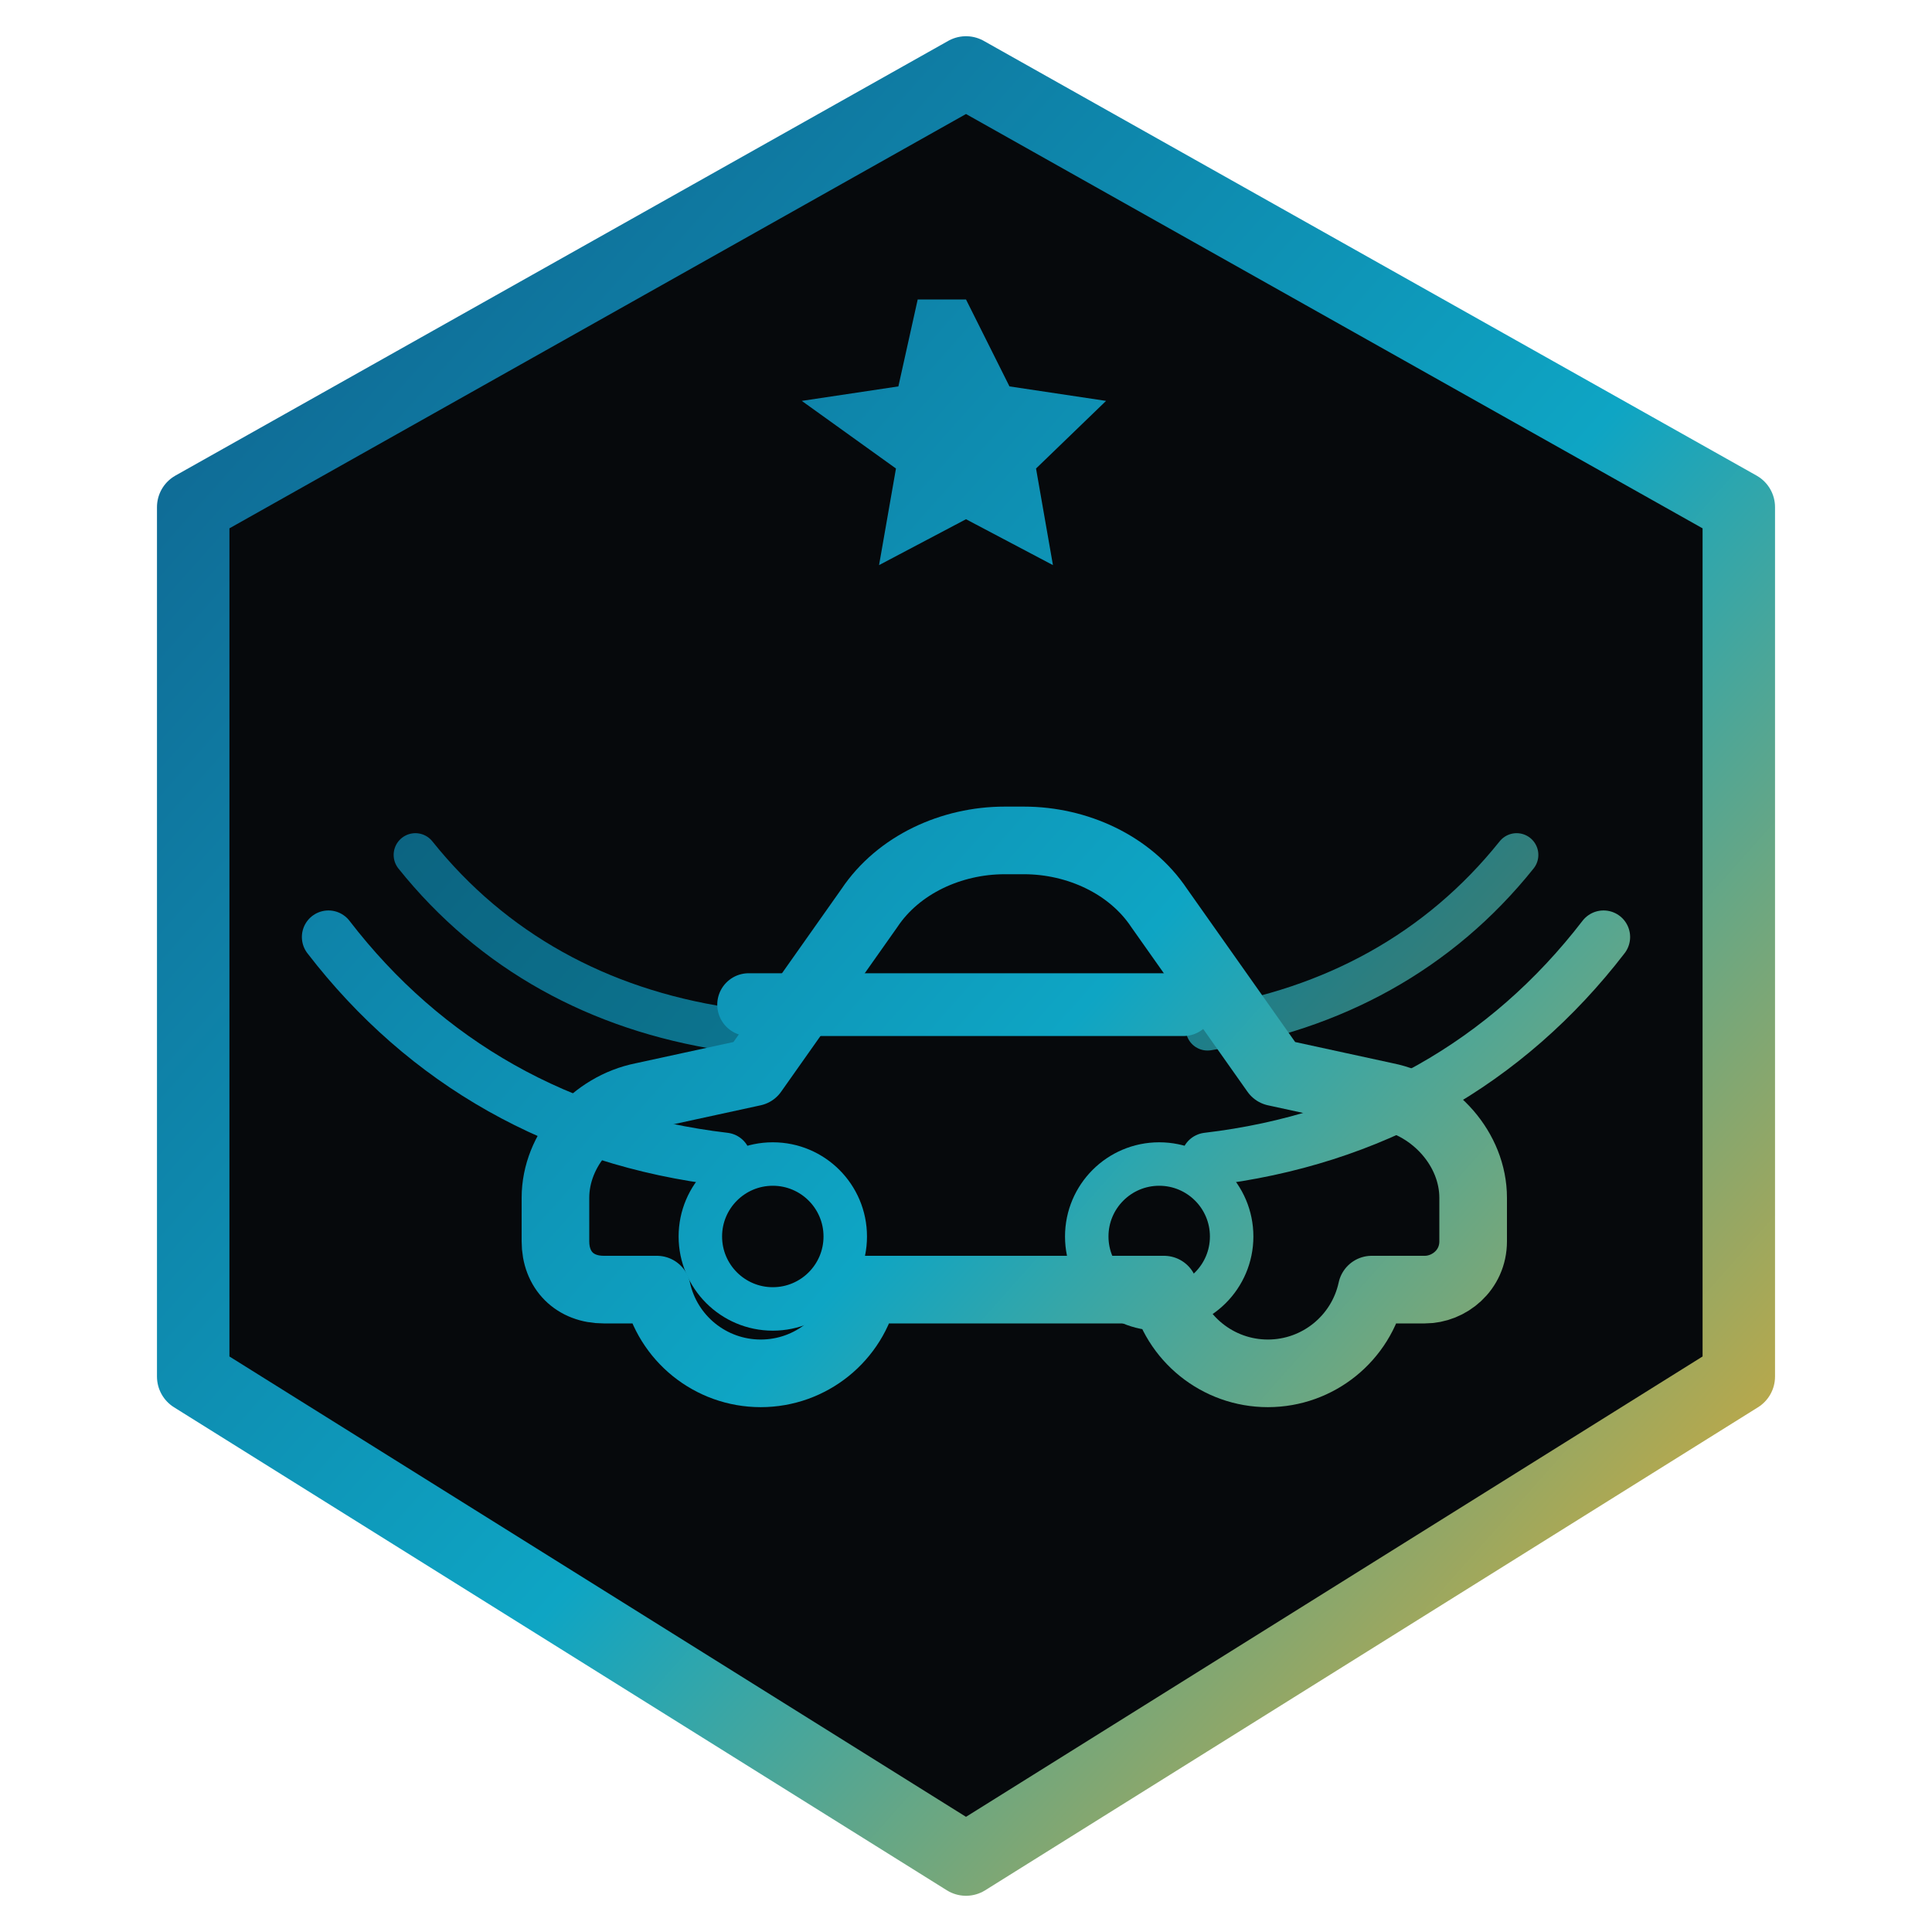
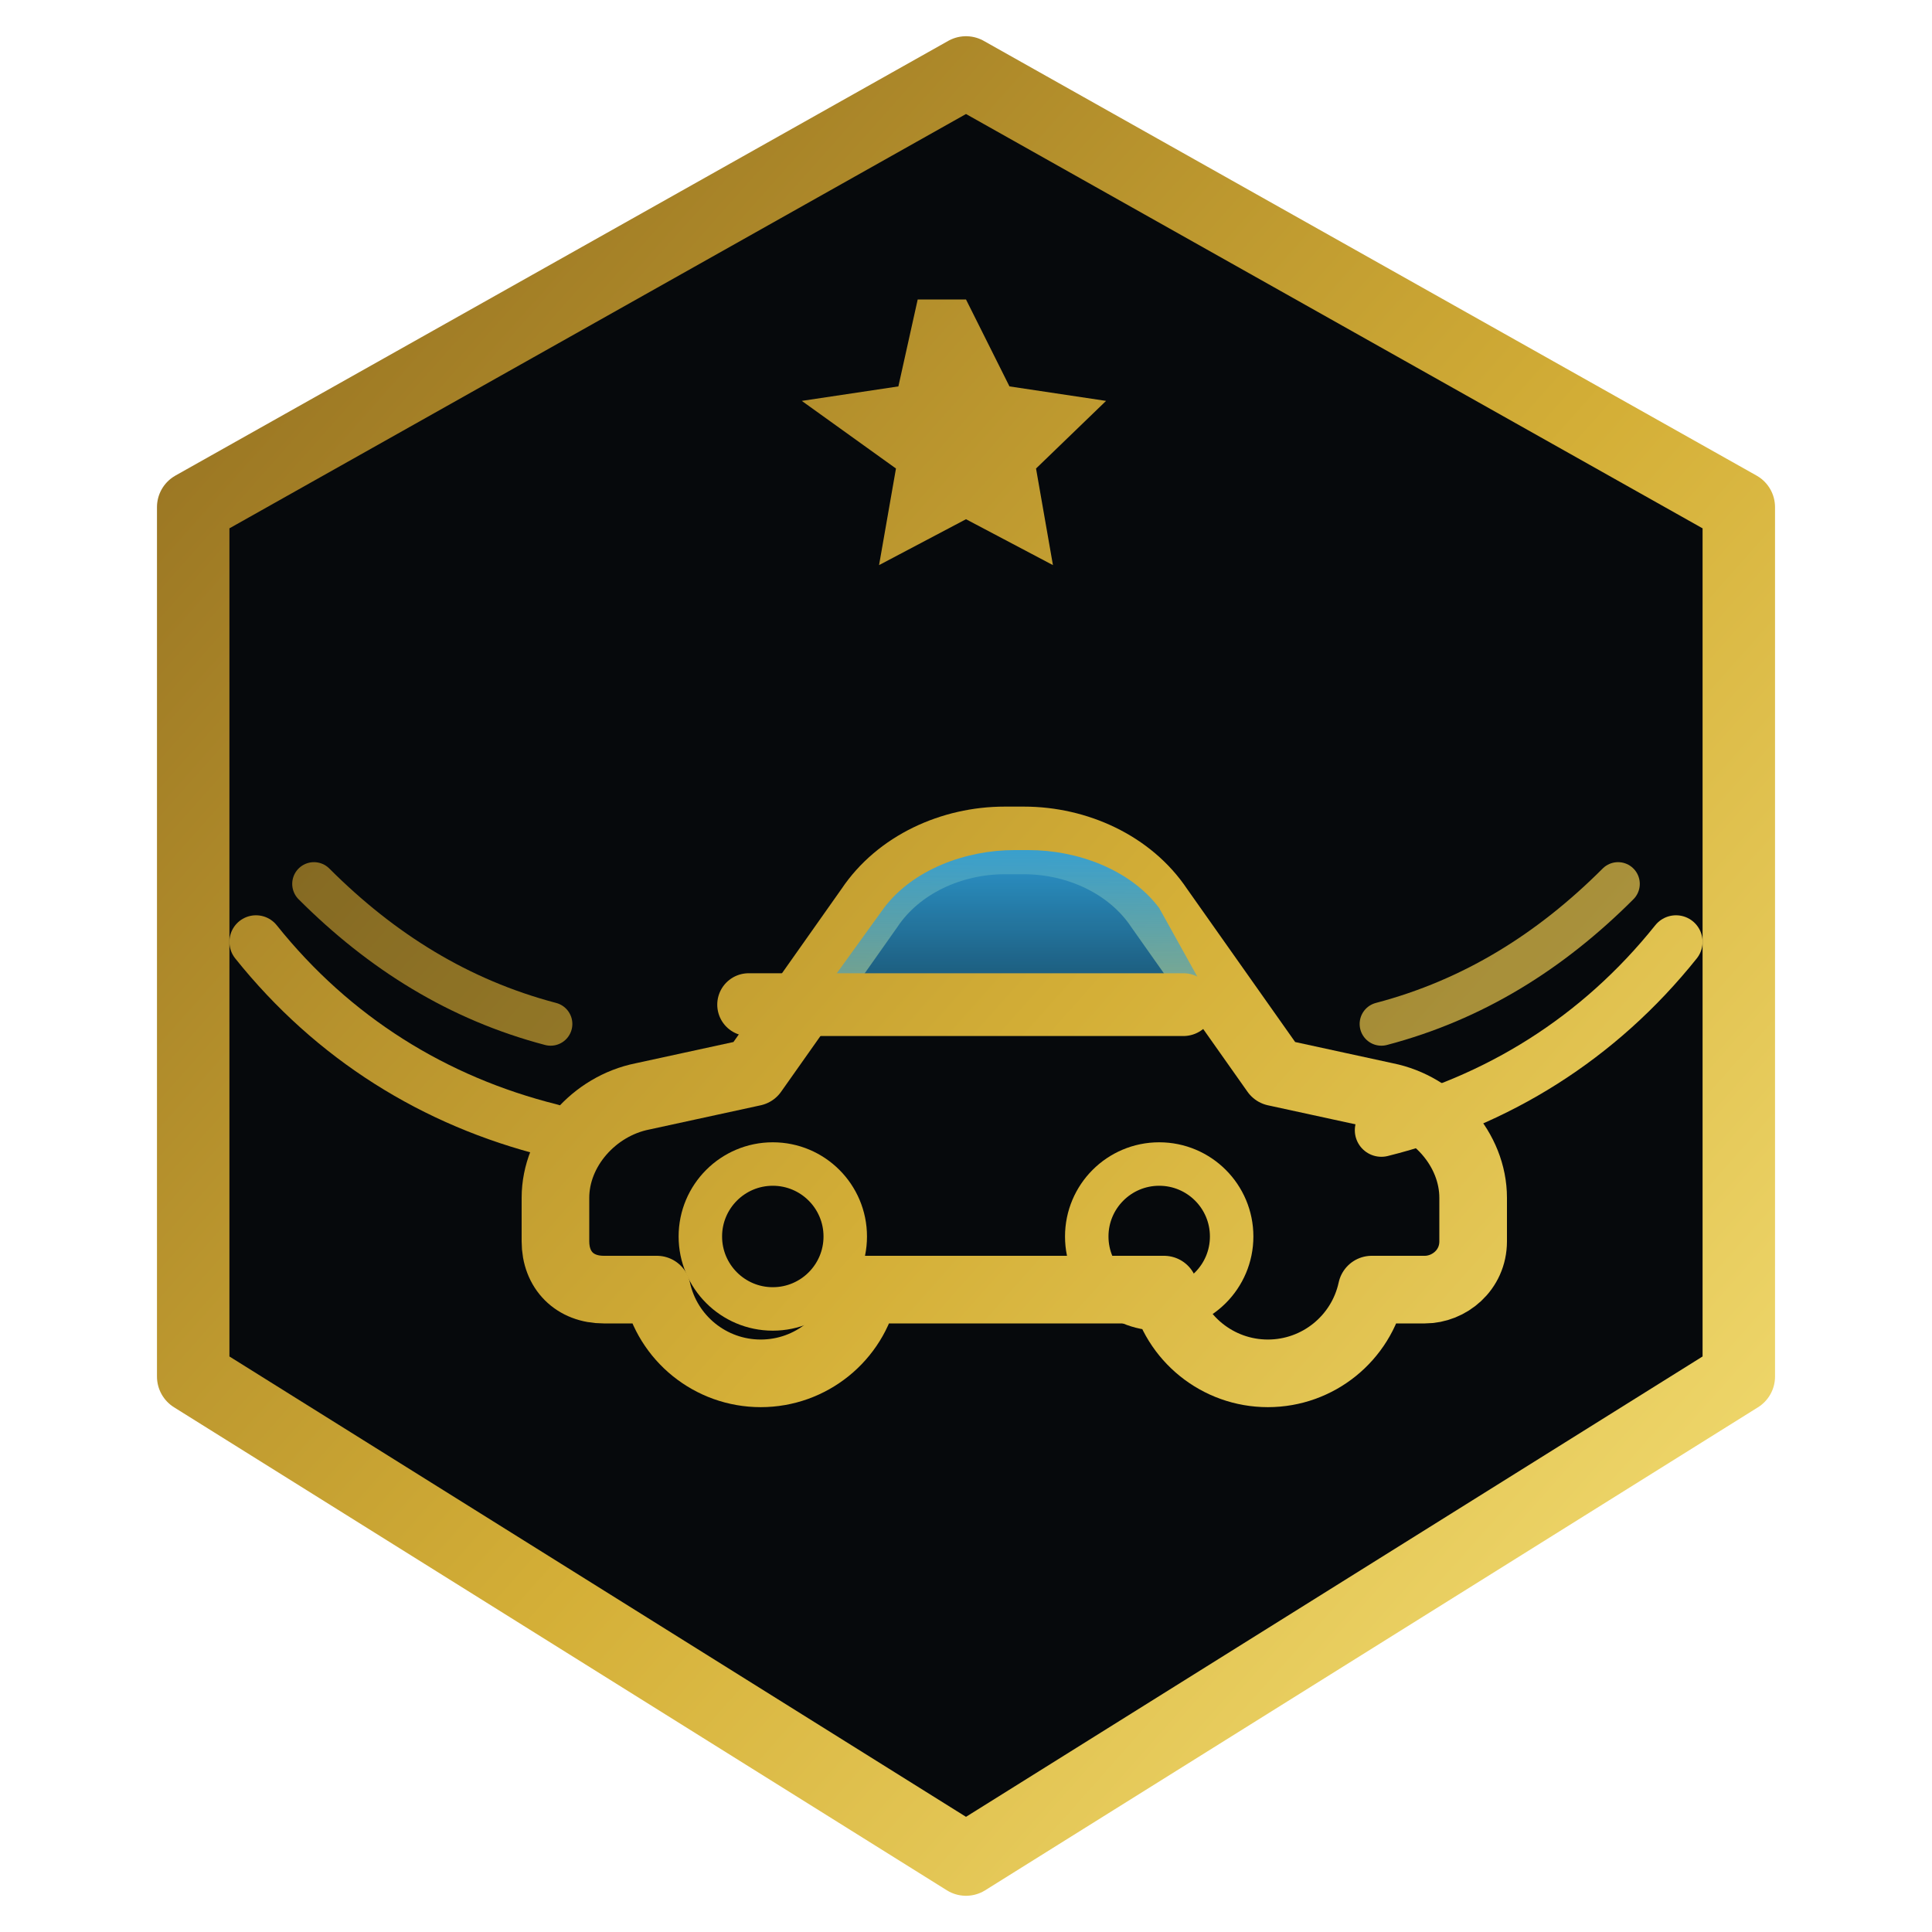
<svg xmlns="http://www.w3.org/2000/svg" viewBox="0 0 40 40" fill="none">
  <defs>
    <linearGradient id="g" x1="2" y1="4" x2="38" y2="36" gradientUnits="userSpaceOnUse">
-       <stop offset="0" stop-color="#0f5f8c" />
-       <stop offset="0.55" stop-color="#0ea5c4" />
-       <stop offset="1" stop-color="#f2a922" />
+       <stop offset="0" stop-color="#8f6b1f" />
+       <stop offset="0.55" stop-color="#d4af37" />
+       <stop offset="1" stop-color="#f6e27a" />
+     </linearGradient>
+     <linearGradient id="glass" x1="20" y1="17.5" x2="20" y2="21" gradientUnits="userSpaceOnUse">
+       <stop offset="0" stop-color="#2f9fd8" stop-opacity="0.95" />
+       <stop offset="1" stop-color="#2f9fd8" stop-opacity="0.45" />
    </linearGradient>
  </defs>
  <path d="M20 1.5 36 10.5v18L20 38.5 4 28.5v-18L20 1.5Z" fill="#06090c" stroke="url(#g)" stroke-width="1.5" stroke-linejoin="round" />
-   <path d="M15 24c-3.4-.4-6.2-2-8.2-4.6" stroke="url(#g)" stroke-width="1.1" stroke-linecap="round" />
-   <path d="M15 21.3c-2.6-.4-4.8-1.6-6.4-3.6" stroke="url(#g)" stroke-width="0.9" stroke-linecap="round" opacity="0.75" />
-   <path d="M25 24c3.4-.4 6.2-2 8.2-4.6" stroke="url(#g)" stroke-width="1.1" stroke-linecap="round" />
-   <path d="M25 21.3c2.6-.4 4.8-1.6 6.4-3.6" stroke="url(#g)" stroke-width="0.9" stroke-linecap="round" opacity="0.75" />
+   <path d="M11.4 23.4c-2.4-.6-4.5-1.9-6.1-3.9" stroke="url(#g)" stroke-width="1.1" stroke-linecap="round" />
+   <path d="M11.4 21.2c-1.9-.5-3.5-1.5-4.9-2.9" stroke="url(#g)" stroke-width="0.9" stroke-linecap="round" opacity="0.75" />
+   <path d="M28.6 23.4c2.4-.6 4.5-1.9 6.1-3.9" stroke="url(#g)" stroke-width="1.1" stroke-linecap="round" />
+   <path d="M28.6 21.2c1.9-.5 3.5-1.5 4.9-2.9" stroke="url(#g)" stroke-width="0.9" stroke-linecap="round" opacity="0.75" />
  <path d="M11.5 24.8c0-1 .8-1.9 1.8-2.1l2.3-.5 2.4-3.4c.6-.9 1.7-1.4 2.8-1.4h.4c1.1 0 2.2.5 2.8 1.4l2.4 3.4 2.3.5c1 .2 1.8 1.1 1.8 2.1v.9c0 .6-.5 1-1 1h-1.1a2.2 2.2 0 0 1-4.3 0h-6.2a2.2 2.2 0 0 1-4.3 0h-1.1c-.6 0-1-.4-1-1v-.9Z" stroke="url(#g)" stroke-width="1.4" stroke-linejoin="round" />
+   <path d="M17 20.6 18.3 18.8c.6-.8 1.7-1.2 2.7-1.2h.3c1 0 2.1.4 2.7 1.2l1 1.8Z" fill="url(#glass)" />
  <path d="M15.5 20.8h9" stroke="url(#g)" stroke-width="1.3" stroke-linecap="round" />
  <circle cx="16" cy="25.6" r="1.5" stroke="url(#g)" stroke-width="0.9" />
  <circle cx="24" cy="25.6" r="1.5" stroke="url(#g)" stroke-width="0.9" />
  <path d="M20 6.2 20.9 8l2 .3-1.45 1.4.35 2-1.8-.95-1.8.95.35-2L16.6 8.3l2-.3.4-1.8Z" fill="url(#g)" />
</svg>
